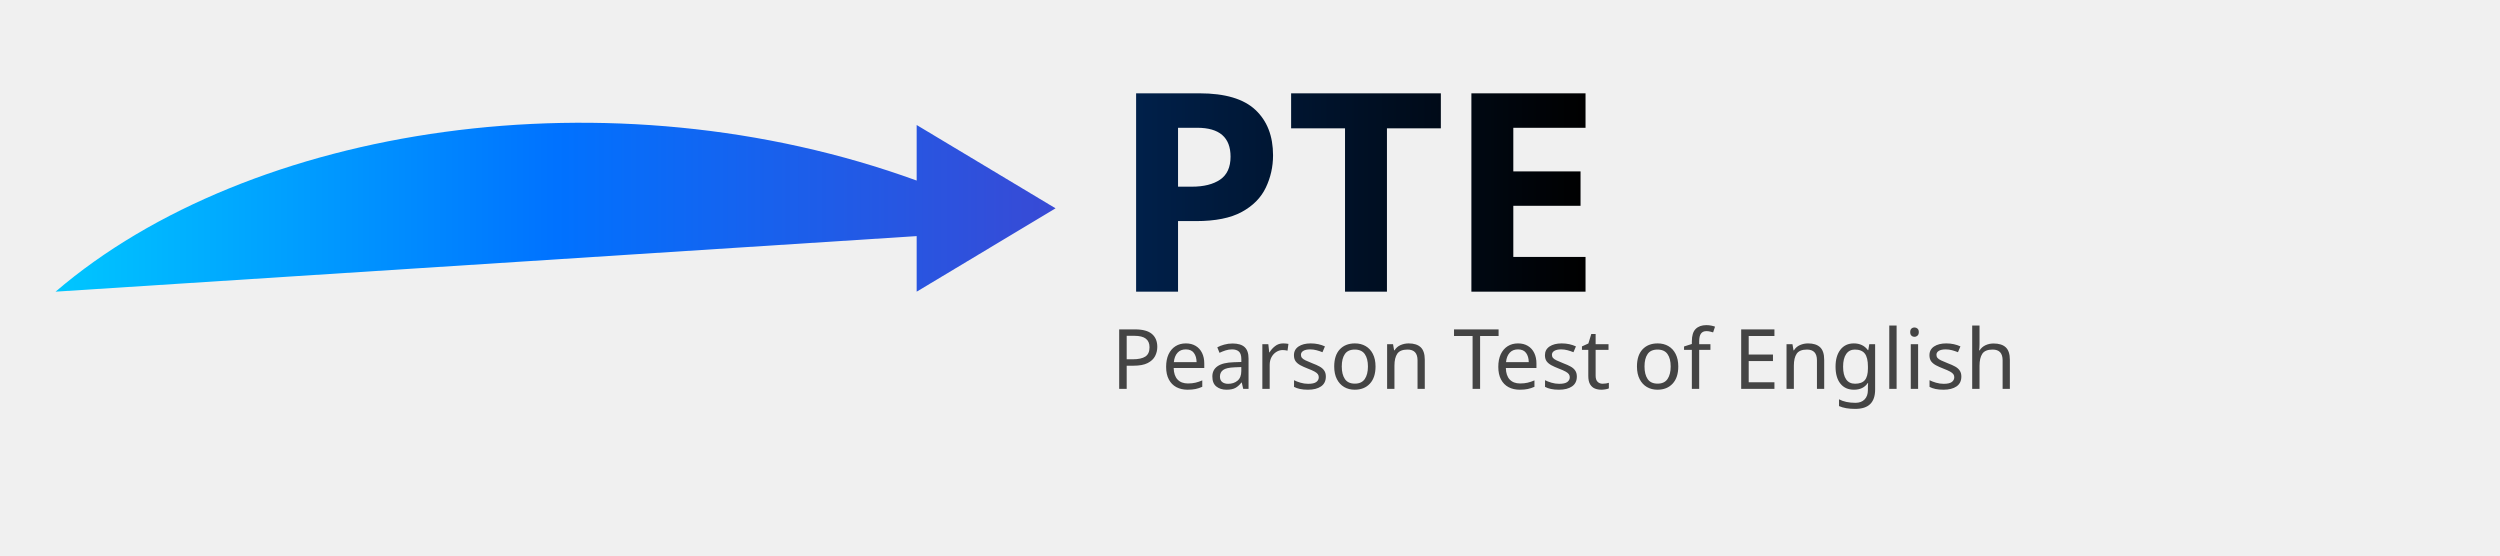
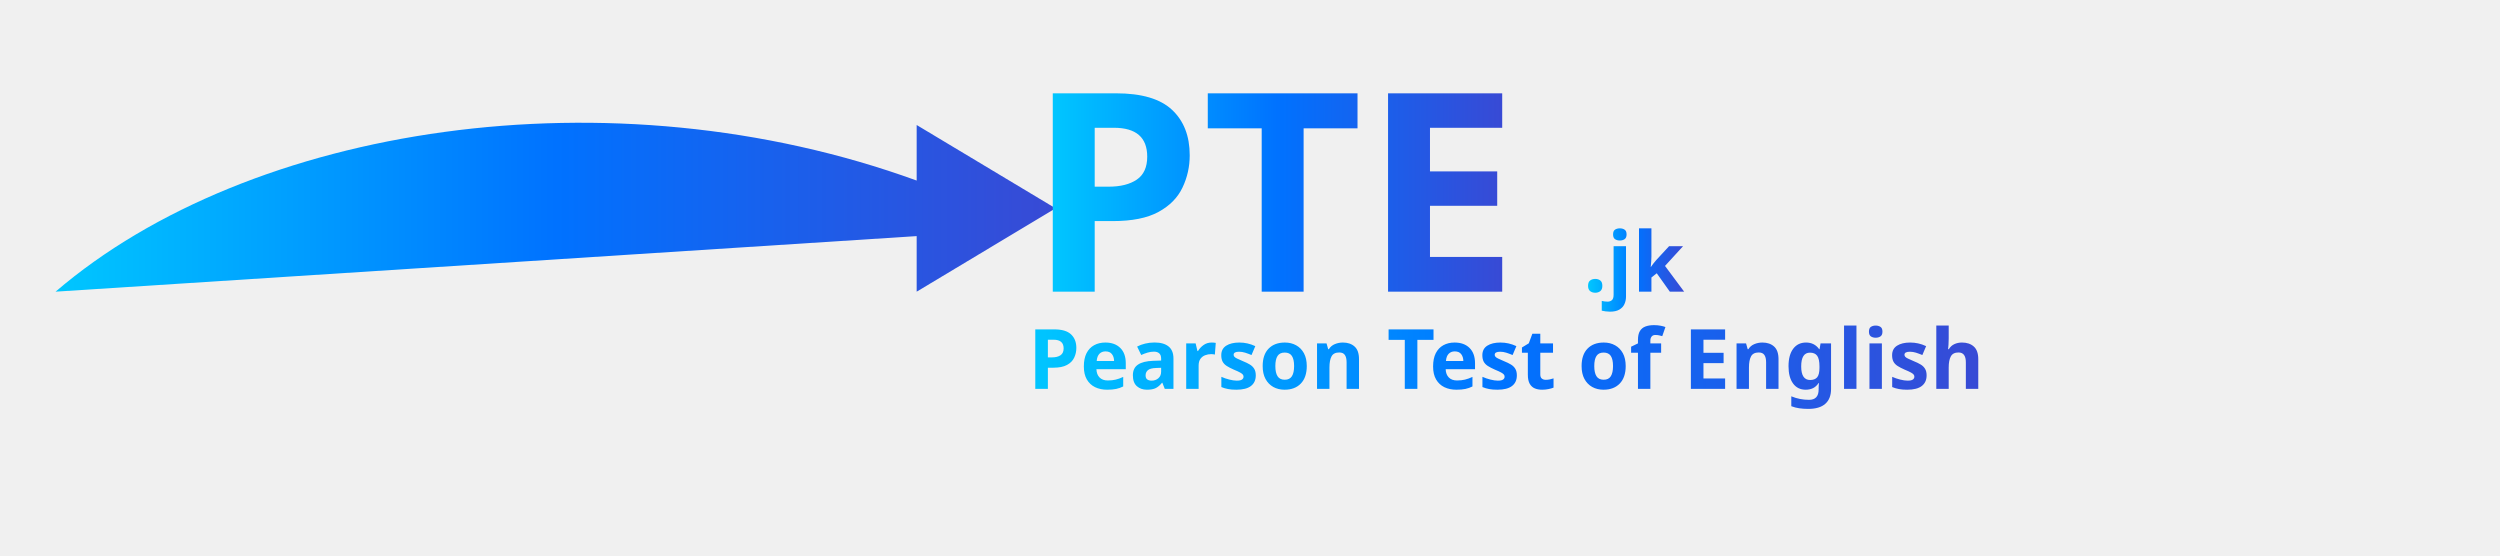
<svg xmlns="http://www.w3.org/2000/svg" fill="none" viewBox="0 0 900 200">
  <defs>
-     <linearGradient id="swooshGradient" x1="0%" y1="0%" x2="100%" y2="0%">
+     <linearGradient id="lightSwooshGradient" x1="0%" y1="0%" x2="100%" y2="0%">
      <stop offset="0%" style="stop-color:#00C6FF;stop-opacity:1" />
      <stop offset="50%" style="stop-color:#0072FF;stop-opacity:1" />
      <stop offset="100%" style="stop-color:#384AD5;stop-opacity:1" />
    </linearGradient>
-     <linearGradient id="lightModeTextGradient" x1="0%" y1="0%" x2="100%" y2="0%">
-       <stop offset="0%" style="stop-color:#00204A;stop-opacity:1" />
-       <stop offset="100%" style="stop-color:#000000;stop-opacity:1" />
-     </linearGradient>
-     <linearGradient id="darkModeTextGradient" x1="0%" y1="0%" x2="100%" y2="0%">
-       <stop offset="0%" style="stop-color:#F0F8FF;stop-opacity:1" />
-       <stop offset="100%" style="stop-color:#FFFFFF;stop-opacity:1" />
+     <linearGradient id="darkSwooshGradient" x1="0%" y1="0%" x2="100%" y2="0%">
+       <stop offset="0%" style="stop-color:#345678;stop-opacity:1" />
+       <stop offset="50%" style="stop-color:#2A4A6A;stop-opacity:1" />
+       <stop offset="100%" style="stop-color:#1E3E5E;stop-opacity:1" />
    </linearGradient>
  </defs>
  <style>
    /* 1. ESTILO POR DEFECTO (MODO CLARO) */
-     .pte-text { 
-       fill: url(#lightModeTextGradient); /* Azul Marino Profundo */
-     }
-     .pte-subtitle { 
-       fill: #444444; /* Gris más claro para subtítulo */
-     }
- 
+     .pte-swoosh { fill: url(#lightSwooshGradient); }
+     .text-dark { display: none; }
+     
    /* 2. ESTILO CONDICIONAL PARA MODO OSCURO */
    @media (prefers-color-scheme: dark) {
-       .pte-text { 
-         fill: url(#darkModeTextGradient); /* Gradiente Blanco */
-       }
-       .pte-subtitle { 
-         fill: #999999; /* Gris aún más claro */
-       }
+       .pte-swoosh { fill: url(#darkSwooshGradient); }
+       .text-light { display: none; }
+       .text-dark { display: initial; }
    }
  </style>
  <g transform="translate(20, 15)">
-     <path d="M 0 90 C 70 30, 200 10, 310 50 L 310 30 L 360 60 L 310 90 L 310 70 Z" fill="url(#swooshGradient)" />
-     <text x="380" y="90" font-family="Segoe UI, sans-serif" font-size="100" font-weight="900" class="pte-text">PTE</text>
-     <text x="380" y="125" font-family="Segoe UI, sans-serif" font-size="30" class="pte-subtitle">Pearson Test of English</text>
+     <path d="M 0 90 C 70 30, 200 10, 310 50 L 310 30 L 360 60 L 310 90 L 310 70 Z" class="pte-swoosh" />
+     <g class="text-light">
+       <text x="350" y="90" font-family="Segoe UI, sans-serif" font-size="100" font-weight="900" fill="url(#lightSwooshGradient)">PTE</text>
+       <text x="550" y="90" font-family="Segoe UI, sans-serif" font-size="30" font-weight="900" fill="url(#lightSwooshGradient)">.jk</text>
+       <text x="350" y="125" font-family="Segoe UI, sans-serif" font-size="30" font-weight="600" fill="url(#lightSwooshGradient)">Pearson Test of English</text>
+     </g>
+     <g class="text-dark">
+       <text x="350" y="90" font-family="Segoe UI, sans-serif" font-size="100" font-weight="900" fill="#FFFFFF">PTE</text>
+       <text x="550" y="90" font-family="Segoe UI, sans-serif" font-size="30" font-weight="900" fill="#FFFFFF">.jk</text>
+       <text x="350" y="125" font-family="Segoe UI, sans-serif" font-size="30" font-weight="600" fill="#FFFFFF">Pearson Test of English</text>
+     </g>
  </g>
</svg>
